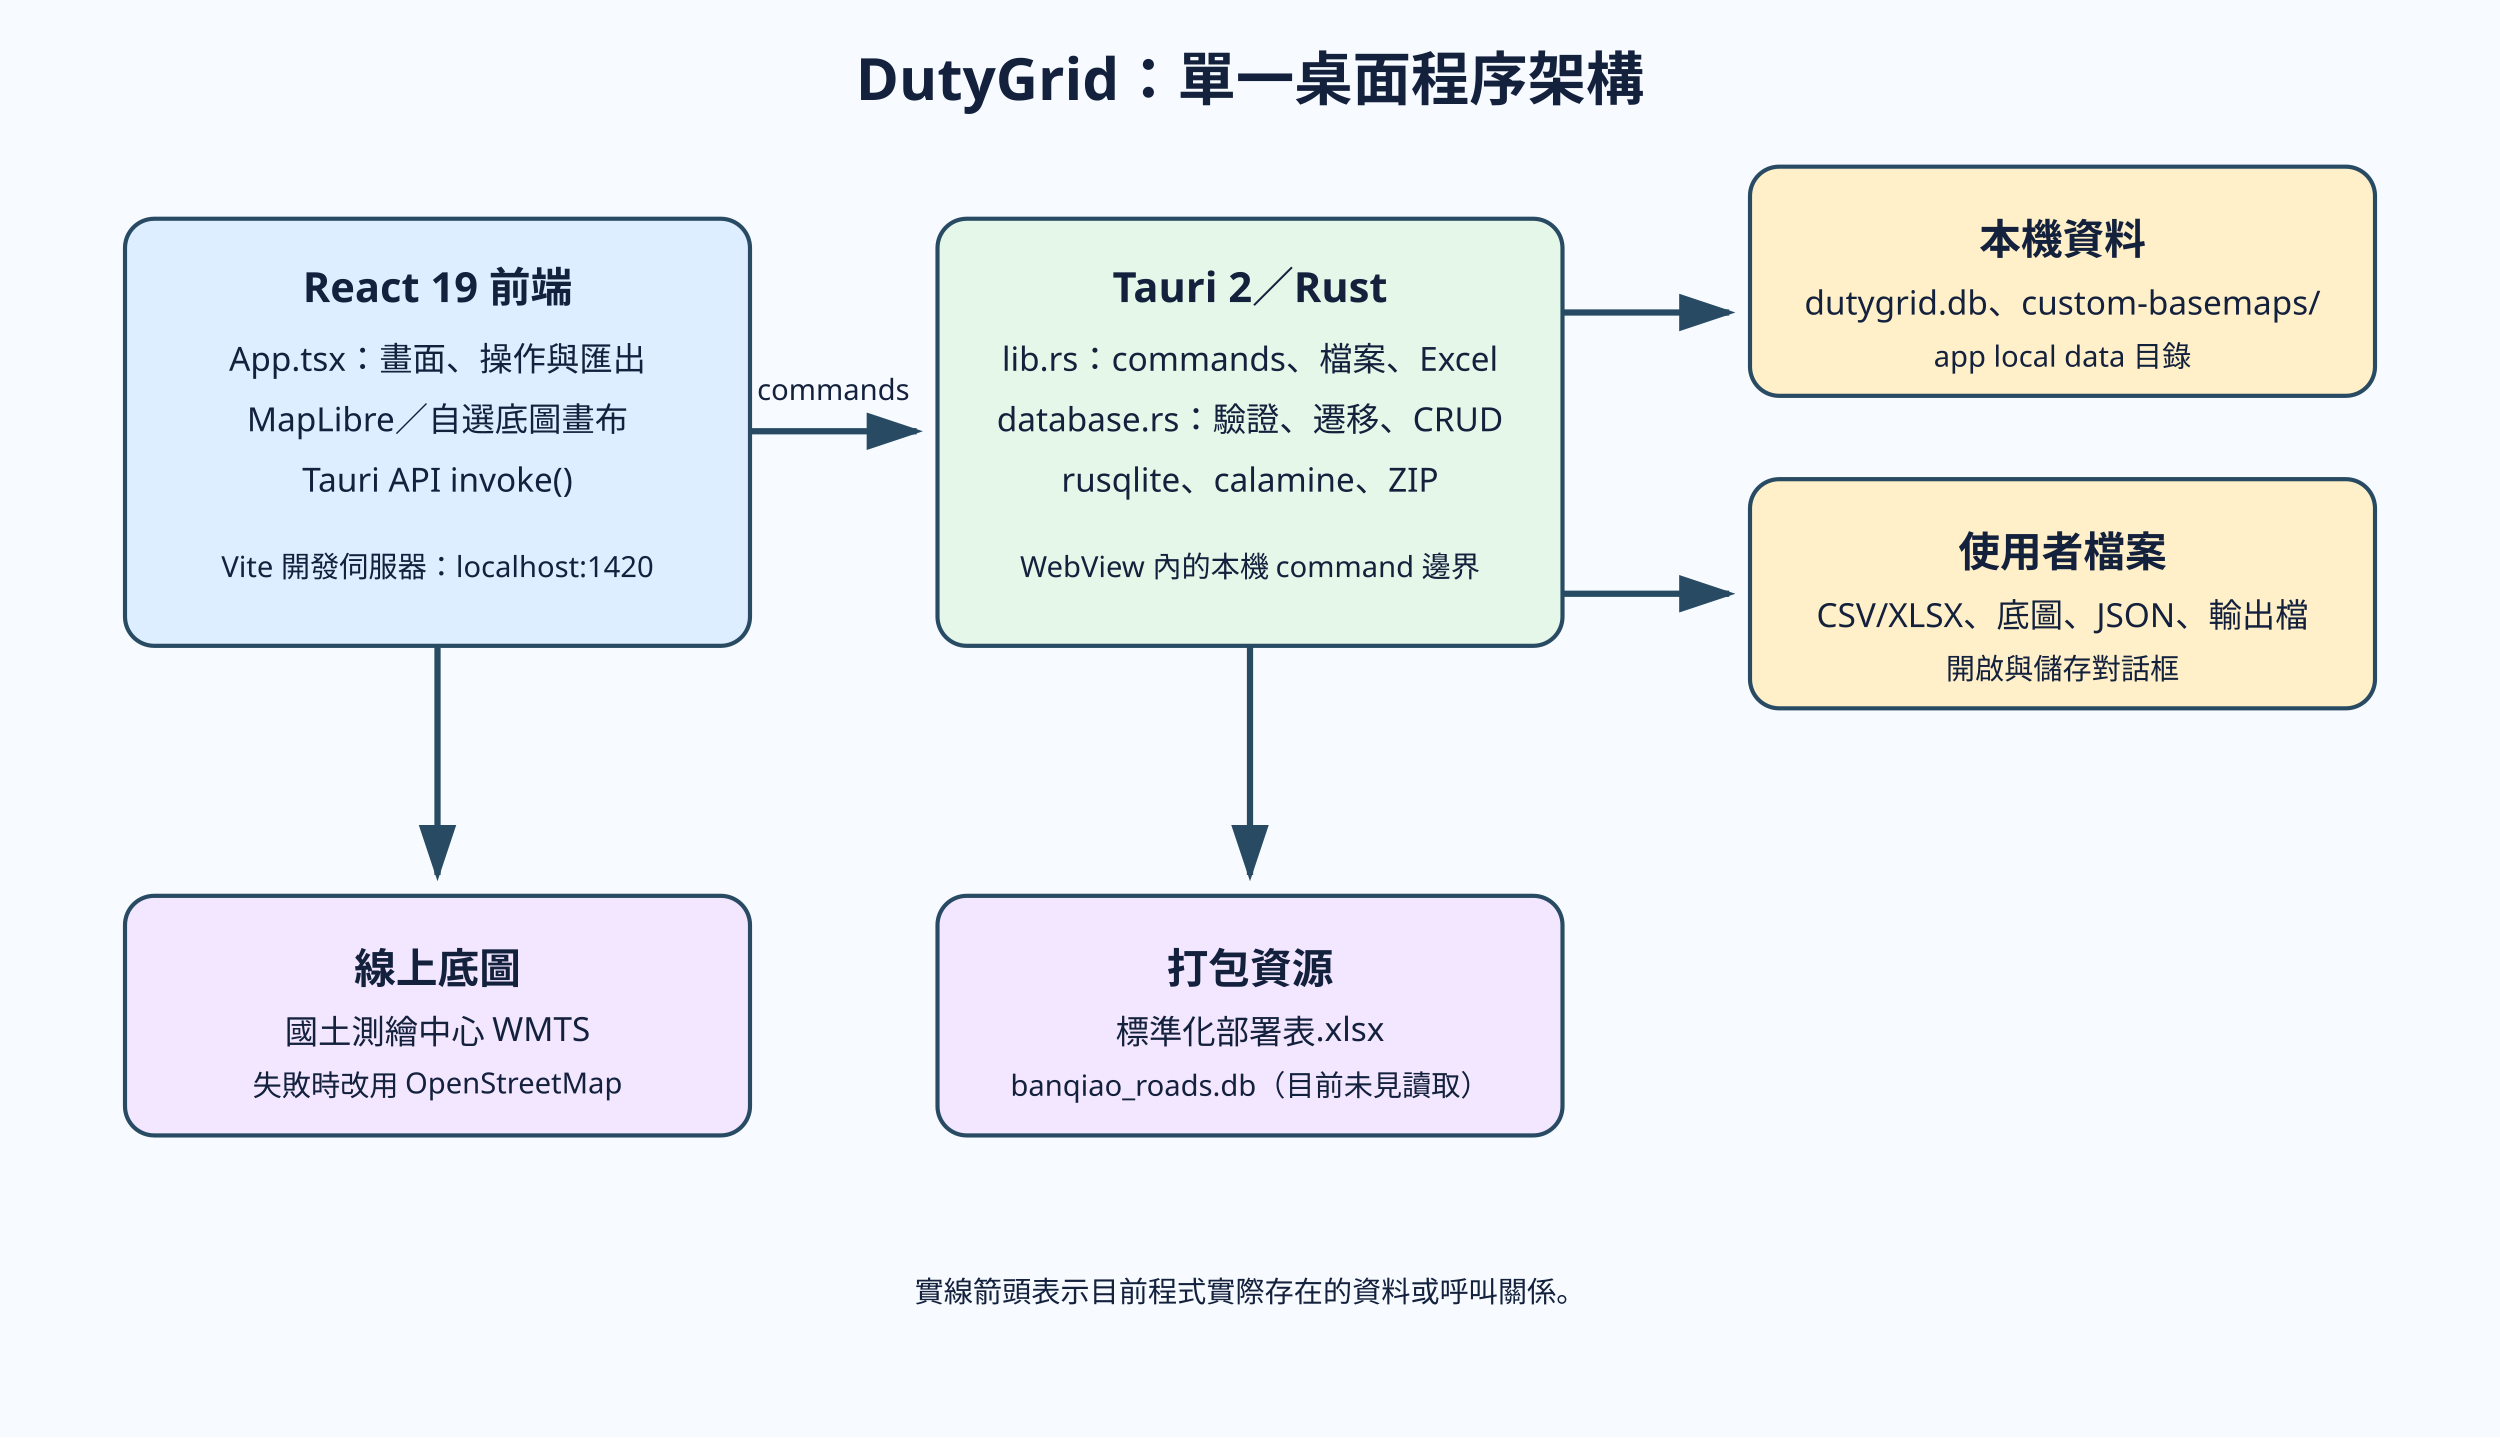
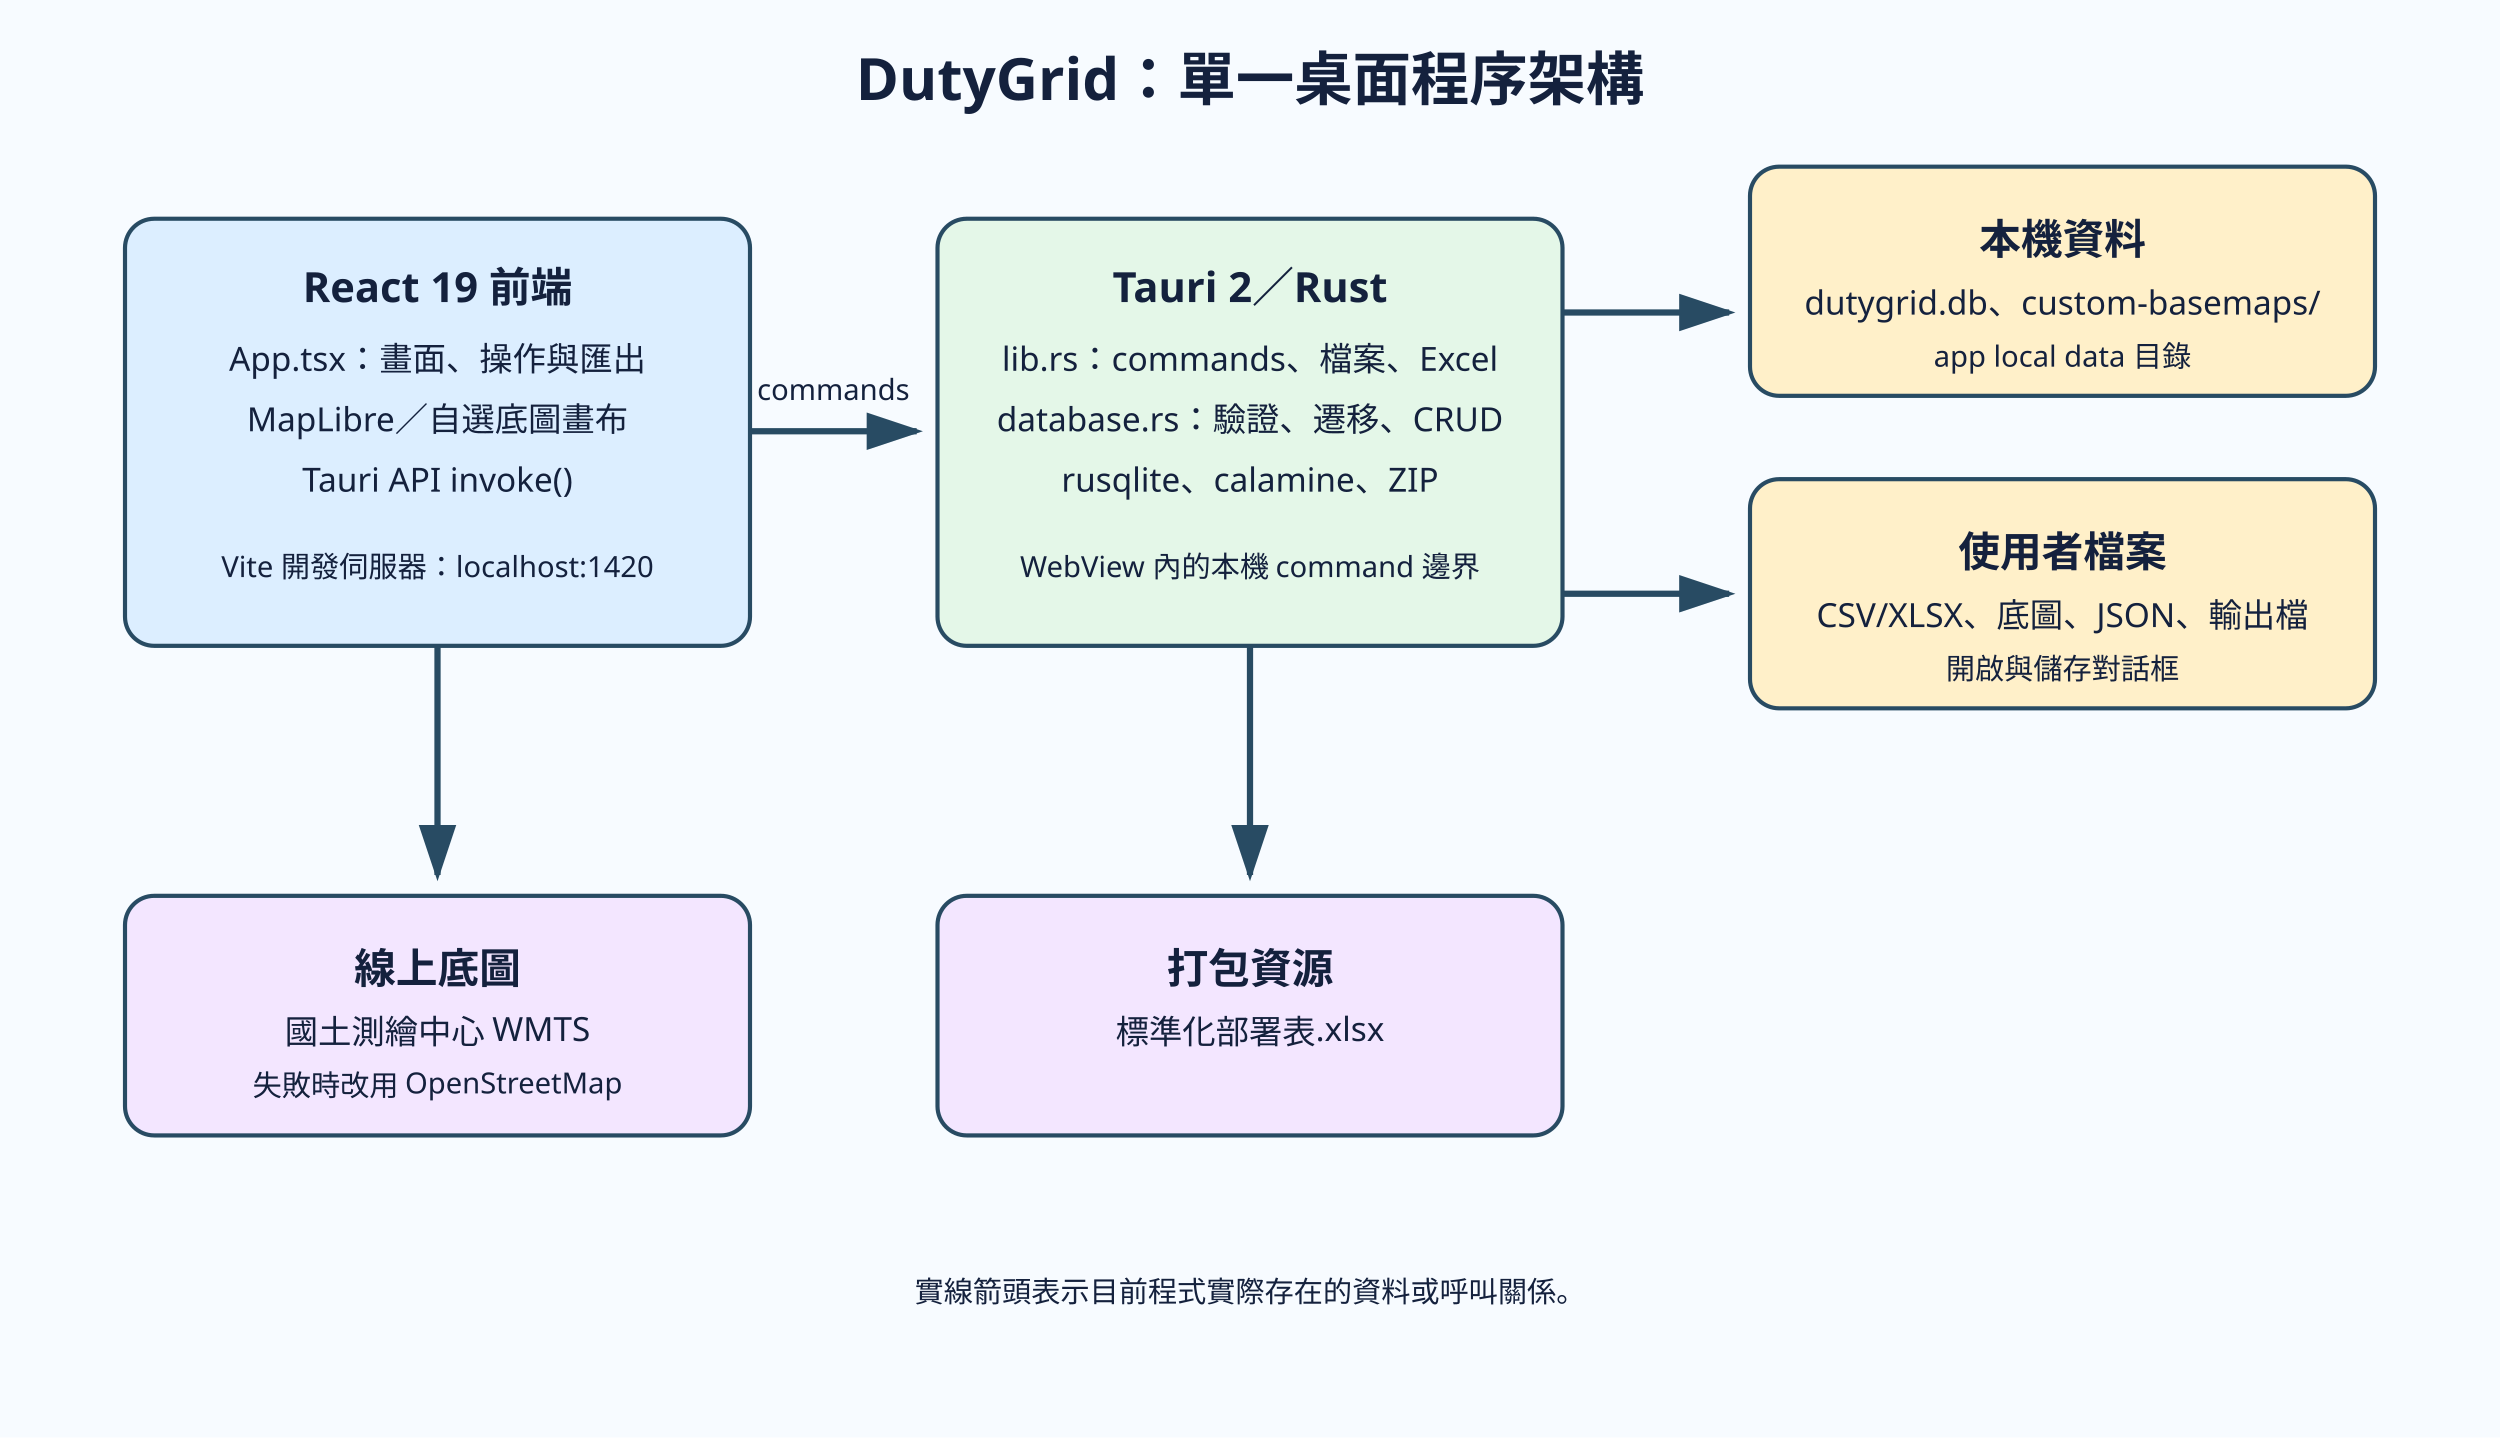
<svg xmlns="http://www.w3.org/2000/svg" viewBox="0 0 1200 690" role="img" aria-labelledby="title desc">
  <style>text{font-family:"Noto Sans TC","PingFang TC","Microsoft JhengHei",sans-serif;fill:#14213d}.title{font-size:28px;font-weight:700}.h{font-size:20px;font-weight:700}.b{font-size:16px}.s{font-size:14px}.box{stroke:#284b63;stroke-width:2;rx:14}.arrow{stroke:#284b63;stroke-width:3;fill:none;marker-end:url(#arrow)}</style>
  <defs>
    <marker id="arrow" markerWidth="10" markerHeight="10" refX="8" refY="3" orient="auto">
      <path d="M0,0 L9,3 L0,6 Z" fill="#284b63" />
    </marker>
  </defs>
  <rect width="1200" height="690" fill="#f7fbff" />
  <text x="600" y="48" text-anchor="middle" class="title">DutyGrid：單一桌面程序架構</text>
  <rect x="60" y="105" width="300" height="205" class="box" fill="#dceeff" />
  <text x="210" y="145" text-anchor="middle" class="h">React 19 前端</text>
  <text x="210" y="178" text-anchor="middle" class="b">App.tsx：畫面、操作與匯出</text>
  <text x="210" y="207" text-anchor="middle" class="b">MapLibre／自選底圖畫布</text>
  <text x="210" y="236" text-anchor="middle" class="b">Tauri API invoke()</text>
  <text x="210" y="277" text-anchor="middle" class="s">Vite 開發伺服器：localhost:1420</text>
  <rect x="450" y="105" width="300" height="205" class="box" fill="#e4f7e8" />
  <text x="600" y="145" text-anchor="middle" class="h">Tauri 2／Rust</text>
  <text x="600" y="178" text-anchor="middle" class="b">lib.rs：commands、檔案、Excel</text>
  <text x="600" y="207" text-anchor="middle" class="b">database.rs：驗證、遷移、CRUD</text>
  <text x="600" y="236" text-anchor="middle" class="b">rusqlite、calamine、ZIP</text>
  <text x="600" y="277" text-anchor="middle" class="s">WebView 內的本機 command 邊界</text>
  <rect x="840" y="80" width="300" height="110" class="box" fill="#fff0c9" />
  <text x="990" y="122" text-anchor="middle" class="h">本機資料</text>
  <text x="990" y="151" text-anchor="middle" class="b">dutygrid.db、custom-basemaps/</text>
  <text x="990" y="176" text-anchor="middle" class="s">app local data 目錄</text>
  <rect x="840" y="230" width="300" height="110" class="box" fill="#fff0c9" />
  <text x="990" y="272" text-anchor="middle" class="h">使用者檔案</text>
  <text x="990" y="301" text-anchor="middle" class="b">CSV/XLSX、底圖、JSON、輸出檔</text>
  <text x="990" y="326" text-anchor="middle" class="s">開啟與儲存對話框</text>
  <rect x="60" y="430" width="300" height="115" class="box" fill="#f3e6ff" />
  <text x="210" y="472" text-anchor="middle" class="h">線上底圖</text>
  <text x="210" y="501" text-anchor="middle" class="b">國土測繪中心 WMTS</text>
  <text x="210" y="526" text-anchor="middle" class="s">失敗時改用 OpenStreetMap</text>
  <rect x="450" y="430" width="300" height="115" class="box" fill="#f3e6ff" />
  <text x="600" y="472" text-anchor="middle" class="h">打包資源</text>
  <text x="600" y="501" text-anchor="middle" class="b">標準化部署表.xlsx</text>
-   <text x="600" y="526" text-anchor="middle" class="s">banqiao_roads.db（目前未見讀取）</text>
  <path d="M360 207H440" class="arrow" />
  <path d="M750 150H830" class="arrow" />
  <path d="M750 285H830" class="arrow" />
  <path d="M210 310V420" class="arrow" />
  <path d="M600 310V420" class="arrow" />
  <text x="400" y="192" text-anchor="middle" class="s">commands</text>
  <text x="600" y="625" text-anchor="middle" class="s">實線箭頭表示目前程式實際存在的資料或呼叫關係。</text>
</svg>
